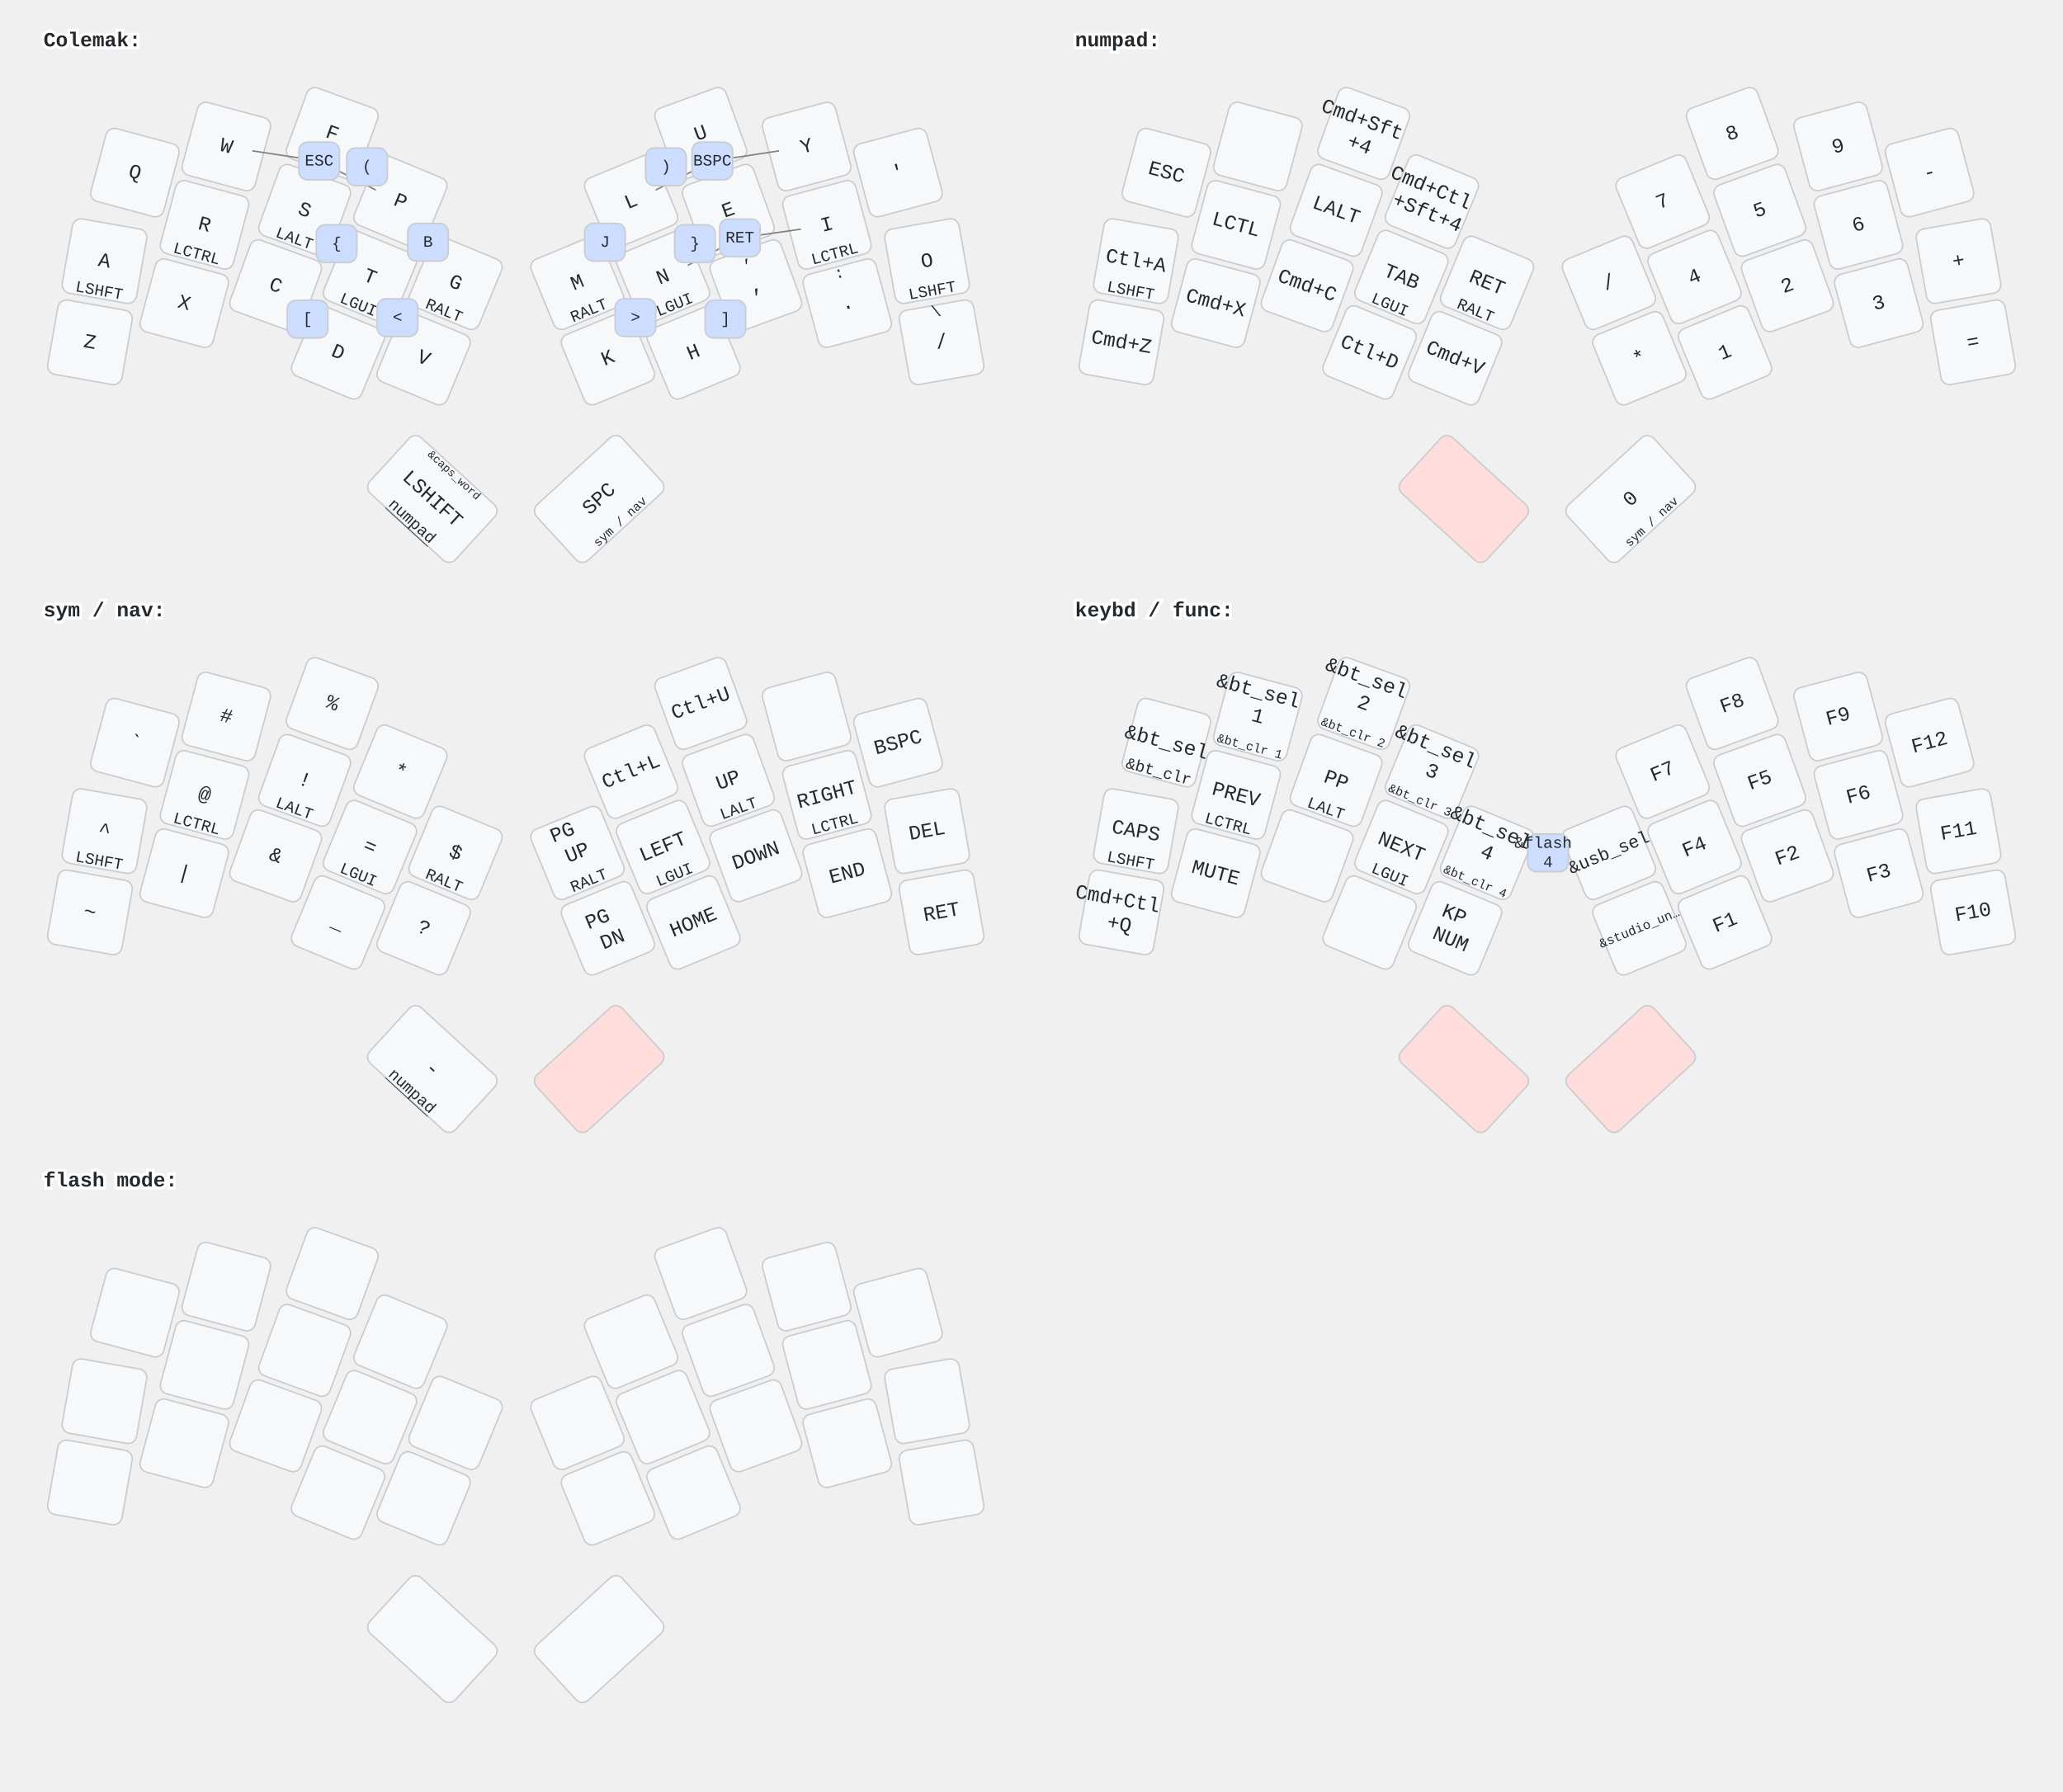
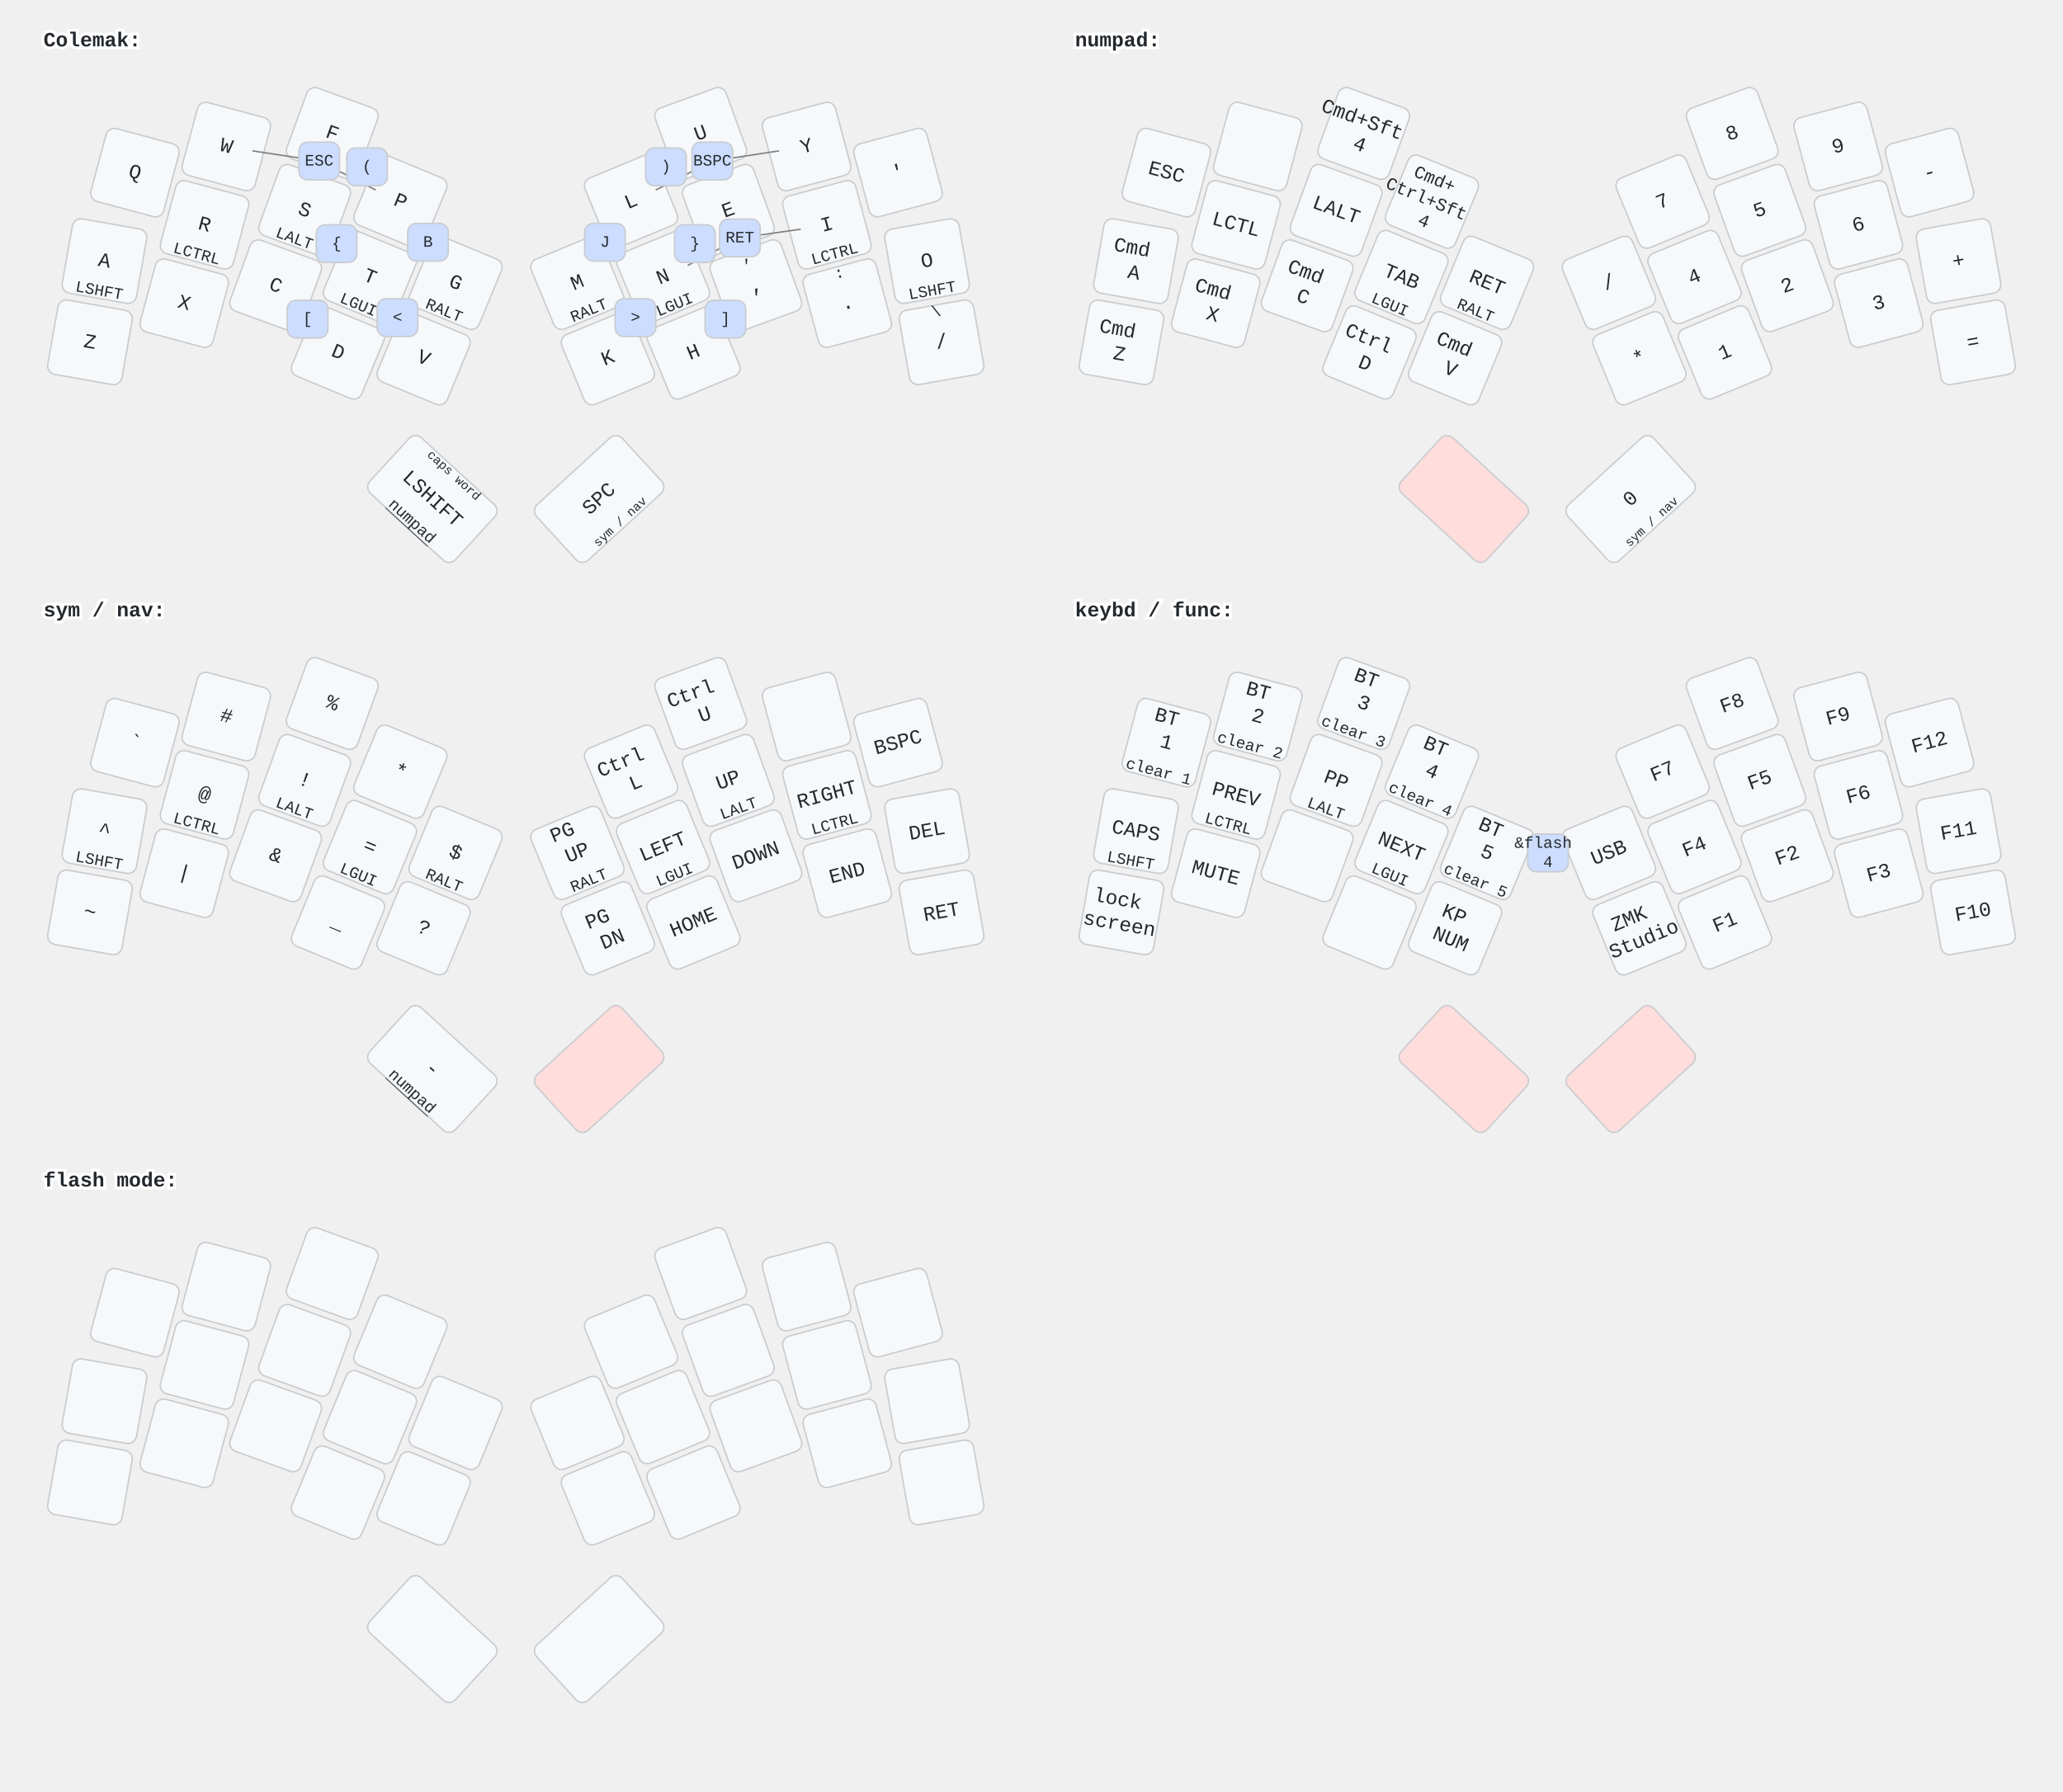
<svg xmlns="http://www.w3.org/2000/svg" width="1422" height="1235" viewBox="0 0 1422 1235" class="keymap">
  <style>/* inherit to force styles through use tags */
svg path {
    fill: inherit;
}

/* font and background color specifications */
svg.keymap {
    font-family: SFMono-Regular,Consolas,Liberation Mono,Menlo,monospace;
    font-size: 14px;
    font-kerning: normal;
    text-rendering: optimizeLegibility;
    fill: #24292e;
}

/* default key styling */
rect.key {
    fill: #f6f8fa;
}

rect.key, rect.combo {
    stroke: #c9cccf;
    stroke-width: 1;
}

/* default key side styling, only used is draw_key_sides is set */
rect.side {
    filter: brightness(90%);
}

/* color accent for combo boxes */
rect.combo, rect.combo-separate {
    fill: #cdf;
}

/* color accent for held keys */
rect.held, rect.combo.held {
    fill: #fdd;
}

/* color accent for ghost (optional) keys */
rect.ghost, rect.combo.ghost {
    stroke-dasharray: 4, 4;
    stroke-width: 2;
}

text {
    text-anchor: middle;
    dominant-baseline: middle;
}

/* styling for layer labels */
text.label {
    font-weight: bold;
    text-anchor: start;
    stroke: white;
    stroke-width: 4;
    paint-order: stroke;
}

/* styling for optional footer */
text.footer {
    text-anchor: end;
    dominant-baseline: auto;
    stroke: white;
    stroke-width: 4;
    paint-order: stroke;
}

/* styling for combo tap, and key non-tap label text */
text.combo, text.hold, text.shifted, text.left, text.right {
    font-size: 11px;
}

text.hold {
    text-anchor: middle;
    dominant-baseline: auto;
}

text.shifted {
    text-anchor: middle;
    dominant-baseline: hanging;
}

text.left {
    text-anchor: start;
}

text.right {
    text-anchor: end;
}

text.layer-activator {
    text-decoration: underline;
}

/* styling for hold/shifted label text in combo box */
text.combo.hold, text.combo.shifted, text.combo.left, text.combo.right {
    font-size: 8px;
}

/* lighter symbol for transparent keys */
text.trans {
    fill: #7b7e81;
}

/* styling for combo dendrons */
path.combo {
    stroke-width: 1;
    stroke: gray;
    fill: none;
}

/* Start Tabler Icons Cleanup */
/* cannot use height/width with glyphs */
.icon-tabler &gt; path {
    fill: inherit;
    stroke: inherit;
    stroke-width: 2;
}
/* hide tabler's default box */
.icon-tabler &gt; path[stroke="none"][fill="none"] {
    visibility: hidden;
}
/* End Tabler Icons Cleanup */
</style>
  <g transform="translate(30, 0)" class="layer-Colemak">
    <text x="0" y="28" class="label" id="Colemak">Colemak:</text>
    <g transform="translate(0, 56)">
      <g transform="translate(63, 63) rotate(15.0)" class="key keypos-0">
        <rect rx="6" ry="6" x="-26" y="-26" width="52" height="52" class="key" />
        <text x="0" y="0" class="key tap">Q</text>
      </g>
      <g transform="translate(126, 45) rotate(15.0)" class="key keypos-1">
        <rect rx="6" ry="6" x="-26" y="-26" width="52" height="52" class="key" />
        <text x="0" y="0" class="key tap">W</text>
      </g>
      <g transform="translate(199, 36) rotate(20.0)" class="key keypos-2">
        <rect rx="6" ry="6" x="-26" y="-26" width="52" height="52" class="key" />
        <text x="0" y="0" class="key tap">F</text>
      </g>
      <g transform="translate(246, 83) rotate(22.5)" class="key keypos-3">
        <rect rx="6" ry="6" x="-26" y="-26" width="52" height="52" class="key" />
        <text x="0" y="0" class="key tap">P</text>
      </g>
      <g transform="translate(405, 83) rotate(-22.5)" class="key keypos-4">
        <rect rx="6" ry="6" x="-26" y="-26" width="52" height="52" class="key" />
        <text x="0" y="0" class="key tap">L</text>
      </g>
      <g transform="translate(453, 36) rotate(-20.0)" class="key keypos-5">
        <rect rx="6" ry="6" x="-26" y="-26" width="52" height="52" class="key" />
        <text x="0" y="0" class="key tap">U</text>
      </g>
      <g transform="translate(526, 45) rotate(-15.0)" class="key keypos-6">
        <rect rx="6" ry="6" x="-26" y="-26" width="52" height="52" class="key" />
        <text x="0" y="0" class="key tap">Y</text>
      </g>
      <g transform="translate(589, 63) rotate(-15.0)" class="key keypos-7">
        <rect rx="6" ry="6" x="-26" y="-26" width="52" height="52" class="key" />
        <text x="0" y="0" class="key tap">'</text>
      </g>
      <g transform="translate(42, 124) rotate(10.0)" class="key keypos-8">
        <rect rx="6" ry="6" x="-26" y="-26" width="52" height="52" class="key" />
        <text x="0" y="0" class="key tap">A</text>
        <text x="0" y="24" class="key hold">LSHFT</text>
      </g>
      <g transform="translate(111, 99) rotate(15.0)" class="key keypos-9">
        <rect rx="6" ry="6" x="-26" y="-26" width="52" height="52" class="key" />
        <text x="0" y="0" class="key tap">R</text>
        <text x="0" y="24" class="key hold">LCTRL</text>
      </g>
      <g transform="translate(180, 89) rotate(20.0)" class="key keypos-10">
        <rect rx="6" ry="6" x="-26" y="-26" width="52" height="52" class="key" />
        <text x="0" y="0" class="key tap">S</text>
        <text x="0" y="24" class="key hold">LALT</text>
      </g>
      <g transform="translate(225, 135) rotate(22.5)" class="key keypos-11">
        <rect rx="6" ry="6" x="-26" y="-26" width="52" height="52" class="key" />
        <text x="0" y="0" class="key tap">T</text>
        <text x="0" y="24" class="key hold">LGUI</text>
      </g>
      <g transform="translate(284, 139) rotate(22.5)" class="key keypos-12">
        <rect rx="6" ry="6" x="-26" y="-26" width="52" height="52" class="key" />
        <text x="0" y="0" class="key tap">G</text>
        <text x="0" y="24" class="key hold">RALT</text>
      </g>
      <g transform="translate(368, 139) rotate(-22.5)" class="key keypos-13">
        <rect rx="6" ry="6" x="-26" y="-26" width="52" height="52" class="key" />
        <text x="0" y="0" class="key tap">M</text>
        <text x="0" y="24" class="key hold">RALT</text>
      </g>
      <g transform="translate(427, 135) rotate(-22.5)" class="key keypos-14">
        <rect rx="6" ry="6" x="-26" y="-26" width="52" height="52" class="key" />
        <text x="0" y="0" class="key tap">N</text>
        <text x="0" y="24" class="key hold">LGUI</text>
      </g>
      <g transform="translate(472, 89) rotate(-20.0)" class="key keypos-15">
        <rect rx="6" ry="6" x="-26" y="-26" width="52" height="52" class="key" />
        <text x="0" y="0" class="key tap">E</text>
        <text x="0" y="24" class="key hold">LALT</text>
      </g>
      <g transform="translate(540, 99) rotate(-15.0)" class="key keypos-16">
        <rect rx="6" ry="6" x="-26" y="-26" width="52" height="52" class="key" />
        <text x="0" y="0" class="key tap">I</text>
        <text x="0" y="24" class="key hold">LCTRL</text>
      </g>
      <g transform="translate(609, 124) rotate(-10.0)" class="key keypos-17">
        <rect rx="6" ry="6" x="-26" y="-26" width="52" height="52" class="key" />
        <text x="0" y="0" class="key tap">O</text>
        <text x="0" y="24" class="key hold">LSHFT</text>
      </g>
      <g transform="translate(32, 180) rotate(10.0)" class="key keypos-18">
        <rect rx="6" ry="6" x="-26" y="-26" width="52" height="52" class="key" />
        <text x="0" y="0" class="key tap">Z</text>
      </g>
      <g transform="translate(97, 153) rotate(15.0)" class="key keypos-19">
        <rect rx="6" ry="6" x="-26" y="-26" width="52" height="52" class="key" />
        <text x="0" y="0" class="key tap">X</text>
      </g>
      <g transform="translate(160, 141) rotate(20.0)" class="key keypos-20">
        <rect rx="6" ry="6" x="-26" y="-26" width="52" height="52" class="key" />
        <text x="0" y="0" class="key tap">C</text>
      </g>
      <g transform="translate(203, 187) rotate(22.5)" class="key keypos-21">
        <rect rx="6" ry="6" x="-26" y="-26" width="52" height="52" class="key" />
        <text x="0" y="0" class="key tap">D</text>
      </g>
      <g transform="translate(262, 191) rotate(22.5)" class="key keypos-22">
        <rect rx="6" ry="6" x="-26" y="-26" width="52" height="52" class="key" />
        <text x="0" y="0" class="key tap">V</text>
      </g>
      <g transform="translate(389, 191) rotate(-22.5)" class="key keypos-23">
        <rect rx="6" ry="6" x="-26" y="-26" width="52" height="52" class="key" />
        <text x="0" y="0" class="key tap">K</text>
      </g>
      <g transform="translate(448, 187) rotate(-22.5)" class="key keypos-24">
        <rect rx="6" ry="6" x="-26" y="-26" width="52" height="52" class="key" />
        <text x="0" y="0" class="key tap">H</text>
      </g>
      <g transform="translate(491, 141) rotate(-20.0)" class="key keypos-25">
        <rect rx="6" ry="6" x="-26" y="-26" width="52" height="52" class="key" />
        <text x="0" y="0" class="key tap">,</text>
        <text x="0" y="-24" class="key shifted">;</text>
      </g>
      <g transform="translate(554, 153) rotate(-15.0)" class="key keypos-26">
        <rect rx="6" ry="6" x="-26" y="-26" width="52" height="52" class="key" />
        <text x="0" y="0" class="key tap">.</text>
        <text x="0" y="-24" class="key shifted">:</text>
      </g>
      <g transform="translate(619, 180) rotate(-10.0)" class="key keypos-27">
        <rect rx="6" ry="6" x="-26" y="-26" width="52" height="52" class="key" />
        <text x="0" y="0" class="key tap">/</text>
        <text x="0" y="-24" class="key shifted">\</text>
      </g>
      <g transform="translate(268, 288) rotate(42.5)" class="key keypos-28">
        <rect rx="6" ry="6" x="-40" y="-26" width="80" height="52" class="key" />
        <text x="0" y="0" class="key tap">LSHIFT</text>
        <a href="#numpad">
          <text x="0" y="24" class="key hold layer-activator">numpad</text>
        </a>
        <text x="0" y="-24" class="key shifted">
-           <tspan style="font-size: 70%">&amp;caps_word</tspan>
+           <tspan style="font-size: 78%">caps word</tspan>
        </text>
      </g>
      <g transform="translate(383, 288) rotate(-42.5)" class="key keypos-29">
        <rect rx="6" ry="6" x="-40" y="-26" width="80" height="52" class="key" />
        <text x="0" y="0" class="key tap">SPC</text>
        <a href="#sym--nav">
          <text x="0" y="24" class="key hold layer-activator">
            <tspan style="font-size: 78%">sym / nav</tspan>
          </text>
        </a>
      </g>
      <g class="combo combopos-0">
        <rect rx="6" ry="6" x="251" y="98" width="28" height="26" class="combo" />
        <text x="265" y="111" class="combo tap">B</text>
      </g>
      <g class="combo combopos-1">
        <rect rx="6" ry="6" x="373" y="98" width="28" height="26" class="combo" />
        <text x="387" y="111" class="combo tap">J</text>
      </g>
      <g class="combo combopos-2">
        <path d="M190,55 l-46,-7" class="combo" />
        <path d="M190,55 l39,20" class="combo" />
        <rect rx="6" ry="6" x="176" y="42" width="28" height="26" class="combo" />
        <text x="190" y="55" class="combo tap">ESC</text>
      </g>
      <g class="combo combopos-3">
        <path d="M461,55 l-39,20" class="combo" />
        <path d="M461,55 l46,-7" class="combo" />
        <rect rx="6" ry="6" x="447" y="42" width="28" height="26" class="combo" />
        <text x="461" y="55" class="combo tap">BSPC</text>
      </g>
      <g class="combo combopos-4">
        <path d="M480,108 l-36,19" class="combo" />
        <path d="M480,108 l42,-6" class="combo" />
        <rect rx="6" ry="6" x="466" y="95" width="28" height="26" class="combo" />
        <text x="480" y="108" class="combo tap">RET</text>
      </g>
      <g class="combo combopos-5">
        <rect rx="6" ry="6" x="209" y="46" width="28" height="26" class="combo" />
        <text x="223" y="59" class="combo tap">(</text>
      </g>
      <g class="combo combopos-6">
        <rect rx="6" ry="6" x="415" y="46" width="28" height="26" class="combo" />
        <text x="429" y="59" class="combo tap">)</text>
      </g>
      <g class="combo combopos-7">
        <rect rx="6" ry="6" x="188" y="99" width="28" height="26" class="combo" />
        <text x="202" y="112" class="combo tap">{</text>
      </g>
      <g class="combo combopos-8">
        <rect rx="6" ry="6" x="435" y="99" width="28" height="26" class="combo" />
        <text x="449" y="112" class="combo tap">}</text>
      </g>
      <g class="combo combopos-9">
        <rect rx="6" ry="6" x="168" y="151" width="28" height="26" class="combo" />
        <text x="182" y="164" class="combo tap">[</text>
      </g>
      <g class="combo combopos-10">
        <rect rx="6" ry="6" x="456" y="151" width="28" height="26" class="combo" />
        <text x="470" y="164" class="combo tap">]</text>
      </g>
      <g class="combo combopos-11">
        <rect rx="6" ry="6" x="230" y="150" width="28" height="26" class="combo" />
        <text x="244" y="163" class="combo tap">&lt;</text>
      </g>
      <g class="combo combopos-12">
        <rect rx="6" ry="6" x="394" y="150" width="28" height="26" class="combo" />
        <text x="408" y="163" class="combo tap">&gt;</text>
      </g>
    </g>
  </g>
  <g transform="translate(741, 0)" class="layer-numpad">
    <text x="0" y="28" class="label" id="numpad">numpad:</text>
    <g transform="translate(0, 56)">
      <g transform="translate(63, 63) rotate(15.0)" class="key keypos-0">
        <rect rx="6" ry="6" x="-26" y="-26" width="52" height="52" class="key" />
        <text x="0" y="0" class="key tap">ESC</text>
      </g>
      <g transform="translate(126, 45) rotate(15.0)" class="key keypos-1">
        <rect rx="6" ry="6" x="-26" y="-26" width="52" height="52" class="key" />
      </g>
      <g transform="translate(199, 36) rotate(20.0)" class="key keypos-2">
        <rect rx="6" ry="6" x="-26" y="-26" width="52" height="52" class="key" />
        <text x="0" y="0" class="key tap">
          <tspan x="0" dy="-0.6em">Cmd+Sft</tspan>
-           <tspan x="0" dy="1.2em">+4</tspan>
+           <tspan x="0" dy="1.2em">4</tspan>
        </text>
      </g>
      <g transform="translate(246, 83) rotate(22.5)" class="key keypos-3">
        <rect rx="6" ry="6" x="-26" y="-26" width="52" height="52" class="key" />
        <text x="0" y="0" class="key tap">
-           <tspan x="0" dy="-0.6em">Cmd+Ctl</tspan>
-           <tspan x="0" dy="1.2em">+Sft+4</tspan>
+           <tspan x="0" dy="-1.2em" style="font-size: 88%">Cmd+</tspan>
+           <tspan x="0" dy="1.2em" style="font-size: 88%">Ctrl+Sft</tspan>
+           <tspan x="0" dy="1.2em" style="font-size: 88%">4</tspan>
        </text>
      </g>
      <g transform="translate(405, 83) rotate(-22.5)" class="key keypos-4">
        <rect rx="6" ry="6" x="-26" y="-26" width="52" height="52" class="key" />
        <text x="0" y="0" class="key tap">7</text>
      </g>
      <g transform="translate(453, 36) rotate(-20.0)" class="key keypos-5">
        <rect rx="6" ry="6" x="-26" y="-26" width="52" height="52" class="key" />
        <text x="0" y="0" class="key tap">8</text>
      </g>
      <g transform="translate(526, 45) rotate(-15.0)" class="key keypos-6">
        <rect rx="6" ry="6" x="-26" y="-26" width="52" height="52" class="key" />
        <text x="0" y="0" class="key tap">9</text>
      </g>
      <g transform="translate(589, 63) rotate(-15.0)" class="key keypos-7">
        <rect rx="6" ry="6" x="-26" y="-26" width="52" height="52" class="key" />
        <text x="0" y="0" class="key tap">-</text>
      </g>
      <g transform="translate(42, 124) rotate(10.0)" class="key keypos-8">
        <rect rx="6" ry="6" x="-26" y="-26" width="52" height="52" class="key" />
-         <text x="0" y="0" class="key tap">Ctl+A</text>
-         <text x="0" y="24" class="key hold">LSHFT</text>
+         <text x="0" y="0" class="key tap">
+           <tspan x="0" dy="-0.6em">Cmd</tspan>
+           <tspan x="0" dy="1.2em">A</tspan>
+         </text>
      </g>
      <g transform="translate(111, 99) rotate(15.0)" class="key keypos-9">
        <rect rx="6" ry="6" x="-26" y="-26" width="52" height="52" class="key" />
        <text x="0" y="0" class="key tap">LCTL</text>
      </g>
      <g transform="translate(180, 89) rotate(20.0)" class="key keypos-10">
        <rect rx="6" ry="6" x="-26" y="-26" width="52" height="52" class="key" />
        <text x="0" y="0" class="key tap">LALT</text>
      </g>
      <g transform="translate(225, 135) rotate(22.5)" class="key keypos-11">
        <rect rx="6" ry="6" x="-26" y="-26" width="52" height="52" class="key" />
        <text x="0" y="0" class="key tap">TAB</text>
        <text x="0" y="24" class="key hold">LGUI</text>
      </g>
      <g transform="translate(284, 139) rotate(22.5)" class="key keypos-12">
        <rect rx="6" ry="6" x="-26" y="-26" width="52" height="52" class="key" />
        <text x="0" y="0" class="key tap">RET</text>
        <text x="0" y="24" class="key hold">RALT</text>
      </g>
      <g transform="translate(368, 139) rotate(-22.5)" class="key keypos-13">
        <rect rx="6" ry="6" x="-26" y="-26" width="52" height="52" class="key" />
        <text x="0" y="0" class="key tap">/</text>
      </g>
      <g transform="translate(427, 135) rotate(-22.5)" class="key keypos-14">
        <rect rx="6" ry="6" x="-26" y="-26" width="52" height="52" class="key" />
        <text x="0" y="0" class="key tap">4</text>
      </g>
      <g transform="translate(472, 89) rotate(-20.0)" class="key keypos-15">
        <rect rx="6" ry="6" x="-26" y="-26" width="52" height="52" class="key" />
        <text x="0" y="0" class="key tap">5</text>
      </g>
      <g transform="translate(540, 99) rotate(-15.0)" class="key keypos-16">
        <rect rx="6" ry="6" x="-26" y="-26" width="52" height="52" class="key" />
        <text x="0" y="0" class="key tap">6</text>
      </g>
      <g transform="translate(609, 124) rotate(-10.0)" class="key keypos-17">
        <rect rx="6" ry="6" x="-26" y="-26" width="52" height="52" class="key" />
        <text x="0" y="0" class="key tap">+</text>
      </g>
      <g transform="translate(32, 180) rotate(10.0)" class="key keypos-18">
        <rect rx="6" ry="6" x="-26" y="-26" width="52" height="52" class="key" />
-         <text x="0" y="0" class="key tap">Cmd+Z</text>
+         <text x="0" y="0" class="key tap">
+           <tspan x="0" dy="-0.6em">Cmd</tspan>
+           <tspan x="0" dy="1.2em">Z</tspan>
+         </text>
      </g>
      <g transform="translate(97, 153) rotate(15.0)" class="key keypos-19">
        <rect rx="6" ry="6" x="-26" y="-26" width="52" height="52" class="key" />
-         <text x="0" y="0" class="key tap">Cmd+X</text>
+         <text x="0" y="0" class="key tap">
+           <tspan x="0" dy="-0.6em">Cmd</tspan>
+           <tspan x="0" dy="1.2em">X</tspan>
+         </text>
      </g>
      <g transform="translate(160, 141) rotate(20.0)" class="key keypos-20">
        <rect rx="6" ry="6" x="-26" y="-26" width="52" height="52" class="key" />
-         <text x="0" y="0" class="key tap">Cmd+C</text>
+         <text x="0" y="0" class="key tap">
+           <tspan x="0" dy="-0.6em">Cmd</tspan>
+           <tspan x="0" dy="1.2em">C</tspan>
+         </text>
      </g>
      <g transform="translate(203, 187) rotate(22.5)" class="key keypos-21">
        <rect rx="6" ry="6" x="-26" y="-26" width="52" height="52" class="key" />
-         <text x="0" y="0" class="key tap">Ctl+D</text>
+         <text x="0" y="0" class="key tap">
+           <tspan x="0" dy="-0.6em">Ctrl</tspan>
+           <tspan x="0" dy="1.2em">D</tspan>
+         </text>
      </g>
      <g transform="translate(262, 191) rotate(22.5)" class="key keypos-22">
        <rect rx="6" ry="6" x="-26" y="-26" width="52" height="52" class="key" />
-         <text x="0" y="0" class="key tap">Cmd+V</text>
+         <text x="0" y="0" class="key tap">
+           <tspan x="0" dy="-0.6em">Cmd</tspan>
+           <tspan x="0" dy="1.2em">V</tspan>
+         </text>
      </g>
      <g transform="translate(389, 191) rotate(-22.5)" class="key keypos-23">
        <rect rx="6" ry="6" x="-26" y="-26" width="52" height="52" class="key" />
        <text x="0" y="0" class="key tap">*</text>
      </g>
      <g transform="translate(448, 187) rotate(-22.5)" class="key keypos-24">
        <rect rx="6" ry="6" x="-26" y="-26" width="52" height="52" class="key" />
        <text x="0" y="0" class="key tap">1</text>
      </g>
      <g transform="translate(491, 141) rotate(-20.0)" class="key keypos-25">
        <rect rx="6" ry="6" x="-26" y="-26" width="52" height="52" class="key" />
        <text x="0" y="0" class="key tap">2</text>
      </g>
      <g transform="translate(554, 153) rotate(-15.0)" class="key keypos-26">
        <rect rx="6" ry="6" x="-26" y="-26" width="52" height="52" class="key" />
        <text x="0" y="0" class="key tap">3</text>
      </g>
      <g transform="translate(619, 180) rotate(-10.0)" class="key keypos-27">
        <rect rx="6" ry="6" x="-26" y="-26" width="52" height="52" class="key" />
        <text x="0" y="0" class="key tap">=</text>
      </g>
      <g transform="translate(268, 288) rotate(42.5)" class="key held keypos-28">
        <rect rx="6" ry="6" x="-40" y="-26" width="80" height="52" class="key held" />
      </g>
      <g transform="translate(383, 288) rotate(-42.5)" class="key keypos-29">
        <rect rx="6" ry="6" x="-40" y="-26" width="80" height="52" class="key" />
        <text x="0" y="0" class="key tap">0</text>
        <a href="#sym--nav">
          <text x="0" y="24" class="key hold layer-activator">
            <tspan style="font-size: 78%">sym / nav</tspan>
          </text>
        </a>
      </g>
    </g>
  </g>
  <g transform="translate(30, 393)" class="layer-sym / nav">
    <text x="0" y="28" class="label" id="sym--nav">sym / nav:</text>
    <g transform="translate(0, 56)">
      <g transform="translate(63, 63) rotate(15.0)" class="key keypos-0">
        <rect rx="6" ry="6" x="-26" y="-26" width="52" height="52" class="key" />
        <text x="0" y="0" class="key tap">`</text>
      </g>
      <g transform="translate(126, 45) rotate(15.0)" class="key keypos-1">
        <rect rx="6" ry="6" x="-26" y="-26" width="52" height="52" class="key" />
        <text x="0" y="0" class="key tap">#</text>
      </g>
      <g transform="translate(199, 36) rotate(20.0)" class="key keypos-2">
        <rect rx="6" ry="6" x="-26" y="-26" width="52" height="52" class="key" />
        <text x="0" y="0" class="key tap">%</text>
      </g>
      <g transform="translate(246, 83) rotate(22.5)" class="key keypos-3">
        <rect rx="6" ry="6" x="-26" y="-26" width="52" height="52" class="key" />
        <text x="0" y="0" class="key tap">*</text>
      </g>
      <g transform="translate(405, 83) rotate(-22.5)" class="key keypos-4">
        <rect rx="6" ry="6" x="-26" y="-26" width="52" height="52" class="key" />
-         <text x="0" y="0" class="key tap">Ctl+L</text>
+         <text x="0" y="0" class="key tap">
+           <tspan x="0" dy="-0.6em">Ctrl</tspan>
+           <tspan x="0" dy="1.2em">L</tspan>
+         </text>
      </g>
      <g transform="translate(453, 36) rotate(-20.0)" class="key keypos-5">
        <rect rx="6" ry="6" x="-26" y="-26" width="52" height="52" class="key" />
-         <text x="0" y="0" class="key tap">Ctl+U</text>
+         <text x="0" y="0" class="key tap">
+           <tspan x="0" dy="-0.6em">Ctrl</tspan>
+           <tspan x="0" dy="1.2em">U</tspan>
+         </text>
      </g>
      <g transform="translate(526, 45) rotate(-15.0)" class="key keypos-6">
        <rect rx="6" ry="6" x="-26" y="-26" width="52" height="52" class="key" />
      </g>
      <g transform="translate(589, 63) rotate(-15.0)" class="key keypos-7">
        <rect rx="6" ry="6" x="-26" y="-26" width="52" height="52" class="key" />
        <text x="0" y="0" class="key tap">BSPC</text>
      </g>
      <g transform="translate(42, 124) rotate(10.0)" class="key keypos-8">
        <rect rx="6" ry="6" x="-26" y="-26" width="52" height="52" class="key" />
        <text x="0" y="0" class="key tap">^</text>
        <text x="0" y="24" class="key hold">LSHFT</text>
      </g>
      <g transform="translate(111, 99) rotate(15.0)" class="key keypos-9">
        <rect rx="6" ry="6" x="-26" y="-26" width="52" height="52" class="key" />
        <text x="0" y="0" class="key tap">@</text>
        <text x="0" y="24" class="key hold">LCTRL</text>
      </g>
      <g transform="translate(180, 89) rotate(20.0)" class="key keypos-10">
        <rect rx="6" ry="6" x="-26" y="-26" width="52" height="52" class="key" />
        <text x="0" y="0" class="key tap">!</text>
        <text x="0" y="24" class="key hold">LALT</text>
      </g>
      <g transform="translate(225, 135) rotate(22.5)" class="key keypos-11">
        <rect rx="6" ry="6" x="-26" y="-26" width="52" height="52" class="key" />
        <text x="0" y="0" class="key tap">=</text>
        <text x="0" y="24" class="key hold">LGUI</text>
      </g>
      <g transform="translate(284, 139) rotate(22.5)" class="key keypos-12">
        <rect rx="6" ry="6" x="-26" y="-26" width="52" height="52" class="key" />
        <text x="0" y="0" class="key tap">$</text>
        <text x="0" y="24" class="key hold">RALT</text>
      </g>
      <g transform="translate(368, 139) rotate(-22.5)" class="key keypos-13">
        <rect rx="6" ry="6" x="-26" y="-26" width="52" height="52" class="key" />
        <text x="0" y="0" class="key tap">
          <tspan x="0" dy="-1.2em">PG</tspan>
          <tspan x="0" dy="1.2em">UP</tspan>
        </text>
        <text x="0" y="24" class="key hold">RALT</text>
      </g>
      <g transform="translate(427, 135) rotate(-22.5)" class="key keypos-14">
        <rect rx="6" ry="6" x="-26" y="-26" width="52" height="52" class="key" />
        <text x="0" y="0" class="key tap">LEFT</text>
        <text x="0" y="24" class="key hold">LGUI</text>
      </g>
      <g transform="translate(472, 89) rotate(-20.0)" class="key keypos-15">
        <rect rx="6" ry="6" x="-26" y="-26" width="52" height="52" class="key" />
        <text x="0" y="0" class="key tap">UP</text>
        <text x="0" y="24" class="key hold">LALT</text>
      </g>
      <g transform="translate(540, 99) rotate(-15.0)" class="key keypos-16">
        <rect rx="6" ry="6" x="-26" y="-26" width="52" height="52" class="key" />
        <text x="0" y="0" class="key tap">RIGHT</text>
        <text x="0" y="24" class="key hold">LCTRL</text>
      </g>
      <g transform="translate(609, 124) rotate(-10.0)" class="key keypos-17">
        <rect rx="6" ry="6" x="-26" y="-26" width="52" height="52" class="key" />
        <text x="0" y="0" class="key tap">DEL</text>
      </g>
      <g transform="translate(32, 180) rotate(10.0)" class="key keypos-18">
        <rect rx="6" ry="6" x="-26" y="-26" width="52" height="52" class="key" />
        <text x="0" y="0" class="key tap">~</text>
      </g>
      <g transform="translate(97, 153) rotate(15.0)" class="key keypos-19">
        <rect rx="6" ry="6" x="-26" y="-26" width="52" height="52" class="key" />
        <text x="0" y="0" class="key tap">|</text>
      </g>
      <g transform="translate(160, 141) rotate(20.0)" class="key keypos-20">
        <rect rx="6" ry="6" x="-26" y="-26" width="52" height="52" class="key" />
        <text x="0" y="0" class="key tap">&amp;</text>
      </g>
      <g transform="translate(203, 187) rotate(22.5)" class="key keypos-21">
        <rect rx="6" ry="6" x="-26" y="-26" width="52" height="52" class="key" />
        <text x="0" y="0" class="key tap">_</text>
      </g>
      <g transform="translate(262, 191) rotate(22.5)" class="key keypos-22">
        <rect rx="6" ry="6" x="-26" y="-26" width="52" height="52" class="key" />
        <text x="0" y="0" class="key tap">?</text>
      </g>
      <g transform="translate(389, 191) rotate(-22.5)" class="key keypos-23">
        <rect rx="6" ry="6" x="-26" y="-26" width="52" height="52" class="key" />
        <text x="0" y="0" class="key tap">
          <tspan x="0" dy="-0.6em">PG</tspan>
          <tspan x="0" dy="1.2em">DN</tspan>
        </text>
      </g>
      <g transform="translate(448, 187) rotate(-22.5)" class="key keypos-24">
        <rect rx="6" ry="6" x="-26" y="-26" width="52" height="52" class="key" />
        <text x="0" y="0" class="key tap">HOME</text>
      </g>
      <g transform="translate(491, 141) rotate(-20.0)" class="key keypos-25">
        <rect rx="6" ry="6" x="-26" y="-26" width="52" height="52" class="key" />
        <text x="0" y="0" class="key tap">DOWN</text>
      </g>
      <g transform="translate(554, 153) rotate(-15.0)" class="key keypos-26">
        <rect rx="6" ry="6" x="-26" y="-26" width="52" height="52" class="key" />
        <text x="0" y="0" class="key tap">END</text>
      </g>
      <g transform="translate(619, 180) rotate(-10.0)" class="key keypos-27">
        <rect rx="6" ry="6" x="-26" y="-26" width="52" height="52" class="key" />
        <text x="0" y="0" class="key tap">RET</text>
      </g>
      <g transform="translate(268, 288) rotate(42.5)" class="key keypos-28">
        <rect rx="6" ry="6" x="-40" y="-26" width="80" height="52" class="key" />
        <text x="0" y="0" class="key tap">-</text>
        <a href="#numpad">
          <text x="0" y="24" class="key hold layer-activator">numpad</text>
        </a>
      </g>
      <g transform="translate(383, 288) rotate(-42.5)" class="key held keypos-29">
        <rect rx="6" ry="6" x="-40" y="-26" width="80" height="52" class="key held" />
      </g>
    </g>
  </g>
  <g transform="translate(741, 393)" class="layer-keybd / func">
    <text x="0" y="28" class="label" id="keybd--func">keybd / func:</text>
    <g transform="translate(0, 56)">
      <g transform="translate(63, 63) rotate(15.0)" class="key keypos-0">
        <rect rx="6" ry="6" x="-26" y="-26" width="52" height="52" class="key" />
-         <text x="0" y="0" class="key tap">&amp;bt_sel</text>
-         <text x="0" y="24" class="key hold">&amp;bt_clr</text>
+         <text x="0" y="0" class="key tap">
+           <tspan x="0" dy="-1.2em">BT</tspan>
+           <tspan x="0" dy="1.2em">1</tspan>
+         </text>
+         <text x="0" y="24" class="key hold">clear 1</text>
      </g>
      <g transform="translate(126, 45) rotate(15.0)" class="key keypos-1">
        <rect rx="6" ry="6" x="-26" y="-26" width="52" height="52" class="key" />
        <text x="0" y="0" class="key tap">
-           <tspan x="0" dy="-1.2em">&amp;bt_sel</tspan>
-           <tspan x="0" dy="1.2em">1</tspan>
-         </text>
-         <text x="0" y="24" class="key hold">
-           <tspan style="font-size: 78%">&amp;bt_clr 1</tspan>
-         </text>
+           <tspan x="0" dy="-1.2em">BT</tspan>
+           <tspan x="0" dy="1.2em">2</tspan>
+         </text>
+         <text x="0" y="24" class="key hold">clear 2</text>
      </g>
      <g transform="translate(199, 36) rotate(20.0)" class="key keypos-2">
        <rect rx="6" ry="6" x="-26" y="-26" width="52" height="52" class="key" />
        <text x="0" y="0" class="key tap">
-           <tspan x="0" dy="-1.2em">&amp;bt_sel</tspan>
-           <tspan x="0" dy="1.2em">2</tspan>
-         </text>
-         <text x="0" y="24" class="key hold">
-           <tspan style="font-size: 78%">&amp;bt_clr 2</tspan>
-         </text>
+           <tspan x="0" dy="-1.2em">BT</tspan>
+           <tspan x="0" dy="1.2em">3</tspan>
+         </text>
+         <text x="0" y="24" class="key hold">clear 3</text>
      </g>
      <g transform="translate(246, 83) rotate(22.5)" class="key keypos-3">
        <rect rx="6" ry="6" x="-26" y="-26" width="52" height="52" class="key" />
        <text x="0" y="0" class="key tap">
-           <tspan x="0" dy="-1.2em">&amp;bt_sel</tspan>
-           <tspan x="0" dy="1.2em">3</tspan>
-         </text>
-         <text x="0" y="24" class="key hold">
-           <tspan style="font-size: 78%">&amp;bt_clr 3</tspan>
-         </text>
+           <tspan x="0" dy="-1.2em">BT</tspan>
+           <tspan x="0" dy="1.2em">4</tspan>
+         </text>
+         <text x="0" y="24" class="key hold">clear 4</text>
      </g>
      <g transform="translate(405, 83) rotate(-22.5)" class="key keypos-4">
        <rect rx="6" ry="6" x="-26" y="-26" width="52" height="52" class="key" />
        <text x="0" y="0" class="key tap">F7</text>
      </g>
      <g transform="translate(453, 36) rotate(-20.0)" class="key keypos-5">
        <rect rx="6" ry="6" x="-26" y="-26" width="52" height="52" class="key" />
        <text x="0" y="0" class="key tap">F8</text>
      </g>
      <g transform="translate(526, 45) rotate(-15.0)" class="key keypos-6">
        <rect rx="6" ry="6" x="-26" y="-26" width="52" height="52" class="key" />
        <text x="0" y="0" class="key tap">F9</text>
      </g>
      <g transform="translate(589, 63) rotate(-15.0)" class="key keypos-7">
        <rect rx="6" ry="6" x="-26" y="-26" width="52" height="52" class="key" />
        <text x="0" y="0" class="key tap">F12</text>
      </g>
      <g transform="translate(42, 124) rotate(10.0)" class="key keypos-8">
        <rect rx="6" ry="6" x="-26" y="-26" width="52" height="52" class="key" />
        <text x="0" y="0" class="key tap">CAPS</text>
        <text x="0" y="24" class="key hold">LSHFT</text>
      </g>
      <g transform="translate(111, 99) rotate(15.0)" class="key keypos-9">
        <rect rx="6" ry="6" x="-26" y="-26" width="52" height="52" class="key" />
        <text x="0" y="0" class="key tap">PREV</text>
        <text x="0" y="24" class="key hold">LCTRL</text>
      </g>
      <g transform="translate(180, 89) rotate(20.0)" class="key keypos-10">
        <rect rx="6" ry="6" x="-26" y="-26" width="52" height="52" class="key" />
        <text x="0" y="0" class="key tap">PP</text>
        <text x="0" y="24" class="key hold">LALT</text>
      </g>
      <g transform="translate(225, 135) rotate(22.5)" class="key keypos-11">
        <rect rx="6" ry="6" x="-26" y="-26" width="52" height="52" class="key" />
        <text x="0" y="0" class="key tap">NEXT</text>
        <text x="0" y="24" class="key hold">LGUI</text>
      </g>
      <g transform="translate(284, 139) rotate(22.5)" class="key keypos-12">
        <rect rx="6" ry="6" x="-26" y="-26" width="52" height="52" class="key" />
        <text x="0" y="0" class="key tap">
-           <tspan x="0" dy="-1.2em">&amp;bt_sel</tspan>
-           <tspan x="0" dy="1.2em">4</tspan>
-         </text>
-         <text x="0" y="24" class="key hold">
-           <tspan style="font-size: 78%">&amp;bt_clr 4</tspan>
-         </text>
+           <tspan x="0" dy="-1.2em">BT</tspan>
+           <tspan x="0" dy="1.2em">5</tspan>
+         </text>
+         <text x="0" y="24" class="key hold">clear 5</text>
      </g>
      <g transform="translate(368, 139) rotate(-22.5)" class="key keypos-13">
        <rect rx="6" ry="6" x="-26" y="-26" width="52" height="52" class="key" />
-         <text x="0" y="0" class="key tap">
-           <tspan style="font-size: 88%">&amp;usb_sel</tspan>
-         </text>
+         <text x="0" y="0" class="key tap">USB</text>
      </g>
      <g transform="translate(427, 135) rotate(-22.5)" class="key keypos-14">
        <rect rx="6" ry="6" x="-26" y="-26" width="52" height="52" class="key" />
        <text x="0" y="0" class="key tap">F4</text>
      </g>
      <g transform="translate(472, 89) rotate(-20.0)" class="key keypos-15">
        <rect rx="6" ry="6" x="-26" y="-26" width="52" height="52" class="key" />
        <text x="0" y="0" class="key tap">F5</text>
      </g>
      <g transform="translate(540, 99) rotate(-15.0)" class="key keypos-16">
        <rect rx="6" ry="6" x="-26" y="-26" width="52" height="52" class="key" />
        <text x="0" y="0" class="key tap">F6</text>
      </g>
      <g transform="translate(609, 124) rotate(-10.0)" class="key keypos-17">
        <rect rx="6" ry="6" x="-26" y="-26" width="52" height="52" class="key" />
        <text x="0" y="0" class="key tap">F11</text>
      </g>
      <g transform="translate(32, 180) rotate(10.0)" class="key keypos-18">
        <rect rx="6" ry="6" x="-26" y="-26" width="52" height="52" class="key" />
        <text x="0" y="0" class="key tap">
-           <tspan x="0" dy="-0.6em">Cmd+Ctl</tspan>
-           <tspan x="0" dy="1.2em">+Q</tspan>
+           <tspan x="0" dy="-0.6em">lock</tspan>
+           <tspan x="0" dy="1.2em">screen</tspan>
        </text>
      </g>
      <g transform="translate(97, 153) rotate(15.0)" class="key keypos-19">
        <rect rx="6" ry="6" x="-26" y="-26" width="52" height="52" class="key" />
        <text x="0" y="0" class="key tap">MUTE</text>
      </g>
      <g transform="translate(160, 141) rotate(20.0)" class="key keypos-20">
        <rect rx="6" ry="6" x="-26" y="-26" width="52" height="52" class="key" />
      </g>
      <g transform="translate(203, 187) rotate(22.5)" class="key keypos-21">
        <rect rx="6" ry="6" x="-26" y="-26" width="52" height="52" class="key" />
      </g>
      <g transform="translate(262, 191) rotate(22.5)" class="key keypos-22">
        <rect rx="6" ry="6" x="-26" y="-26" width="52" height="52" class="key" />
        <text x="0" y="0" class="key tap">
          <tspan x="0" dy="-0.6em">KP</tspan>
          <tspan x="0" dy="1.2em">NUM</tspan>
        </text>
      </g>
      <g transform="translate(389, 191) rotate(-22.5)" class="key keypos-23">
        <rect rx="6" ry="6" x="-26" y="-26" width="52" height="52" class="key" />
        <text x="0" y="0" class="key tap">
-           <tspan style="font-size: 64%">&amp;studio_un…</tspan>
+           <tspan x="0" dy="-0.6em">ZMK</tspan>
+           <tspan x="0" dy="1.2em">Studio</tspan>
        </text>
      </g>
      <g transform="translate(448, 187) rotate(-22.5)" class="key keypos-24">
        <rect rx="6" ry="6" x="-26" y="-26" width="52" height="52" class="key" />
        <text x="0" y="0" class="key tap">F1</text>
      </g>
      <g transform="translate(491, 141) rotate(-20.0)" class="key keypos-25">
        <rect rx="6" ry="6" x="-26" y="-26" width="52" height="52" class="key" />
        <text x="0" y="0" class="key tap">F2</text>
      </g>
      <g transform="translate(554, 153) rotate(-15.0)" class="key keypos-26">
        <rect rx="6" ry="6" x="-26" y="-26" width="52" height="52" class="key" />
        <text x="0" y="0" class="key tap">F3</text>
      </g>
      <g transform="translate(619, 180) rotate(-10.0)" class="key keypos-27">
        <rect rx="6" ry="6" x="-26" y="-26" width="52" height="52" class="key" />
        <text x="0" y="0" class="key tap">F10</text>
      </g>
      <g transform="translate(268, 288) rotate(42.5)" class="key held keypos-28">
        <rect rx="6" ry="6" x="-40" y="-26" width="80" height="52" class="key held" />
      </g>
      <g transform="translate(383, 288) rotate(-42.5)" class="key held keypos-29">
        <rect rx="6" ry="6" x="-40" y="-26" width="80" height="52" class="key held" />
      </g>
      <g class="combo combopos-0">
        <rect rx="6" ry="6" x="312" y="126" width="28" height="26" class="combo" />
        <text x="326" y="139" class="combo tap">
          <tspan x="326" dy="-0.6em">&amp;flash</tspan>
          <tspan x="326" dy="1.2em">4</tspan>
        </text>
      </g>
    </g>
  </g>
  <g transform="translate(30, 786)" class="layer-flash mode">
    <text x="0" y="28" class="label" id="flash-mode">flash mode:</text>
    <g transform="translate(0, 56)">
      <g transform="translate(63, 63) rotate(15.0)" class="key keypos-0">
        <rect rx="6" ry="6" x="-26" y="-26" width="52" height="52" class="key" />
      </g>
      <g transform="translate(126, 45) rotate(15.0)" class="key keypos-1">
        <rect rx="6" ry="6" x="-26" y="-26" width="52" height="52" class="key" />
      </g>
      <g transform="translate(199, 36) rotate(20.0)" class="key keypos-2">
        <rect rx="6" ry="6" x="-26" y="-26" width="52" height="52" class="key" />
      </g>
      <g transform="translate(246, 83) rotate(22.5)" class="key keypos-3">
        <rect rx="6" ry="6" x="-26" y="-26" width="52" height="52" class="key" />
      </g>
      <g transform="translate(405, 83) rotate(-22.5)" class="key keypos-4">
        <rect rx="6" ry="6" x="-26" y="-26" width="52" height="52" class="key" />
      </g>
      <g transform="translate(453, 36) rotate(-20.0)" class="key keypos-5">
        <rect rx="6" ry="6" x="-26" y="-26" width="52" height="52" class="key" />
      </g>
      <g transform="translate(526, 45) rotate(-15.0)" class="key keypos-6">
        <rect rx="6" ry="6" x="-26" y="-26" width="52" height="52" class="key" />
      </g>
      <g transform="translate(589, 63) rotate(-15.0)" class="key keypos-7">
        <rect rx="6" ry="6" x="-26" y="-26" width="52" height="52" class="key" />
      </g>
      <g transform="translate(42, 124) rotate(10.0)" class="key keypos-8">
        <rect rx="6" ry="6" x="-26" y="-26" width="52" height="52" class="key" />
      </g>
      <g transform="translate(111, 99) rotate(15.0)" class="key keypos-9">
        <rect rx="6" ry="6" x="-26" y="-26" width="52" height="52" class="key" />
      </g>
      <g transform="translate(180, 89) rotate(20.0)" class="key keypos-10">
        <rect rx="6" ry="6" x="-26" y="-26" width="52" height="52" class="key" />
      </g>
      <g transform="translate(225, 135) rotate(22.5)" class="key keypos-11">
        <rect rx="6" ry="6" x="-26" y="-26" width="52" height="52" class="key" />
      </g>
      <g transform="translate(284, 139) rotate(22.5)" class="key keypos-12">
        <rect rx="6" ry="6" x="-26" y="-26" width="52" height="52" class="key" />
      </g>
      <g transform="translate(368, 139) rotate(-22.5)" class="key keypos-13">
        <rect rx="6" ry="6" x="-26" y="-26" width="52" height="52" class="key" />
      </g>
      <g transform="translate(427, 135) rotate(-22.5)" class="key keypos-14">
        <rect rx="6" ry="6" x="-26" y="-26" width="52" height="52" class="key" />
      </g>
      <g transform="translate(472, 89) rotate(-20.0)" class="key keypos-15">
        <rect rx="6" ry="6" x="-26" y="-26" width="52" height="52" class="key" />
      </g>
      <g transform="translate(540, 99) rotate(-15.0)" class="key keypos-16">
        <rect rx="6" ry="6" x="-26" y="-26" width="52" height="52" class="key" />
      </g>
      <g transform="translate(609, 124) rotate(-10.0)" class="key keypos-17">
        <rect rx="6" ry="6" x="-26" y="-26" width="52" height="52" class="key" />
      </g>
      <g transform="translate(32, 180) rotate(10.0)" class="key keypos-18">
        <rect rx="6" ry="6" x="-26" y="-26" width="52" height="52" class="key" />
      </g>
      <g transform="translate(97, 153) rotate(15.0)" class="key keypos-19">
        <rect rx="6" ry="6" x="-26" y="-26" width="52" height="52" class="key" />
      </g>
      <g transform="translate(160, 141) rotate(20.0)" class="key keypos-20">
        <rect rx="6" ry="6" x="-26" y="-26" width="52" height="52" class="key" />
      </g>
      <g transform="translate(203, 187) rotate(22.5)" class="key keypos-21">
        <rect rx="6" ry="6" x="-26" y="-26" width="52" height="52" class="key" />
      </g>
      <g transform="translate(262, 191) rotate(22.5)" class="key keypos-22">
        <rect rx="6" ry="6" x="-26" y="-26" width="52" height="52" class="key" />
      </g>
      <g transform="translate(389, 191) rotate(-22.5)" class="key keypos-23">
        <rect rx="6" ry="6" x="-26" y="-26" width="52" height="52" class="key" />
      </g>
      <g transform="translate(448, 187) rotate(-22.5)" class="key keypos-24">
        <rect rx="6" ry="6" x="-26" y="-26" width="52" height="52" class="key" />
      </g>
      <g transform="translate(491, 141) rotate(-20.0)" class="key keypos-25">
        <rect rx="6" ry="6" x="-26" y="-26" width="52" height="52" class="key" />
      </g>
      <g transform="translate(554, 153) rotate(-15.0)" class="key keypos-26">
        <rect rx="6" ry="6" x="-26" y="-26" width="52" height="52" class="key" />
      </g>
      <g transform="translate(619, 180) rotate(-10.0)" class="key keypos-27">
        <rect rx="6" ry="6" x="-26" y="-26" width="52" height="52" class="key" />
      </g>
      <g transform="translate(268, 288) rotate(42.5)" class="key keypos-28">
        <rect rx="6" ry="6" x="-40" y="-26" width="80" height="52" class="key" />
      </g>
      <g transform="translate(383, 288) rotate(-42.5)" class="key keypos-29">
        <rect rx="6" ry="6" x="-40" y="-26" width="80" height="52" class="key" />
      </g>
    </g>
  </g>
</svg>
